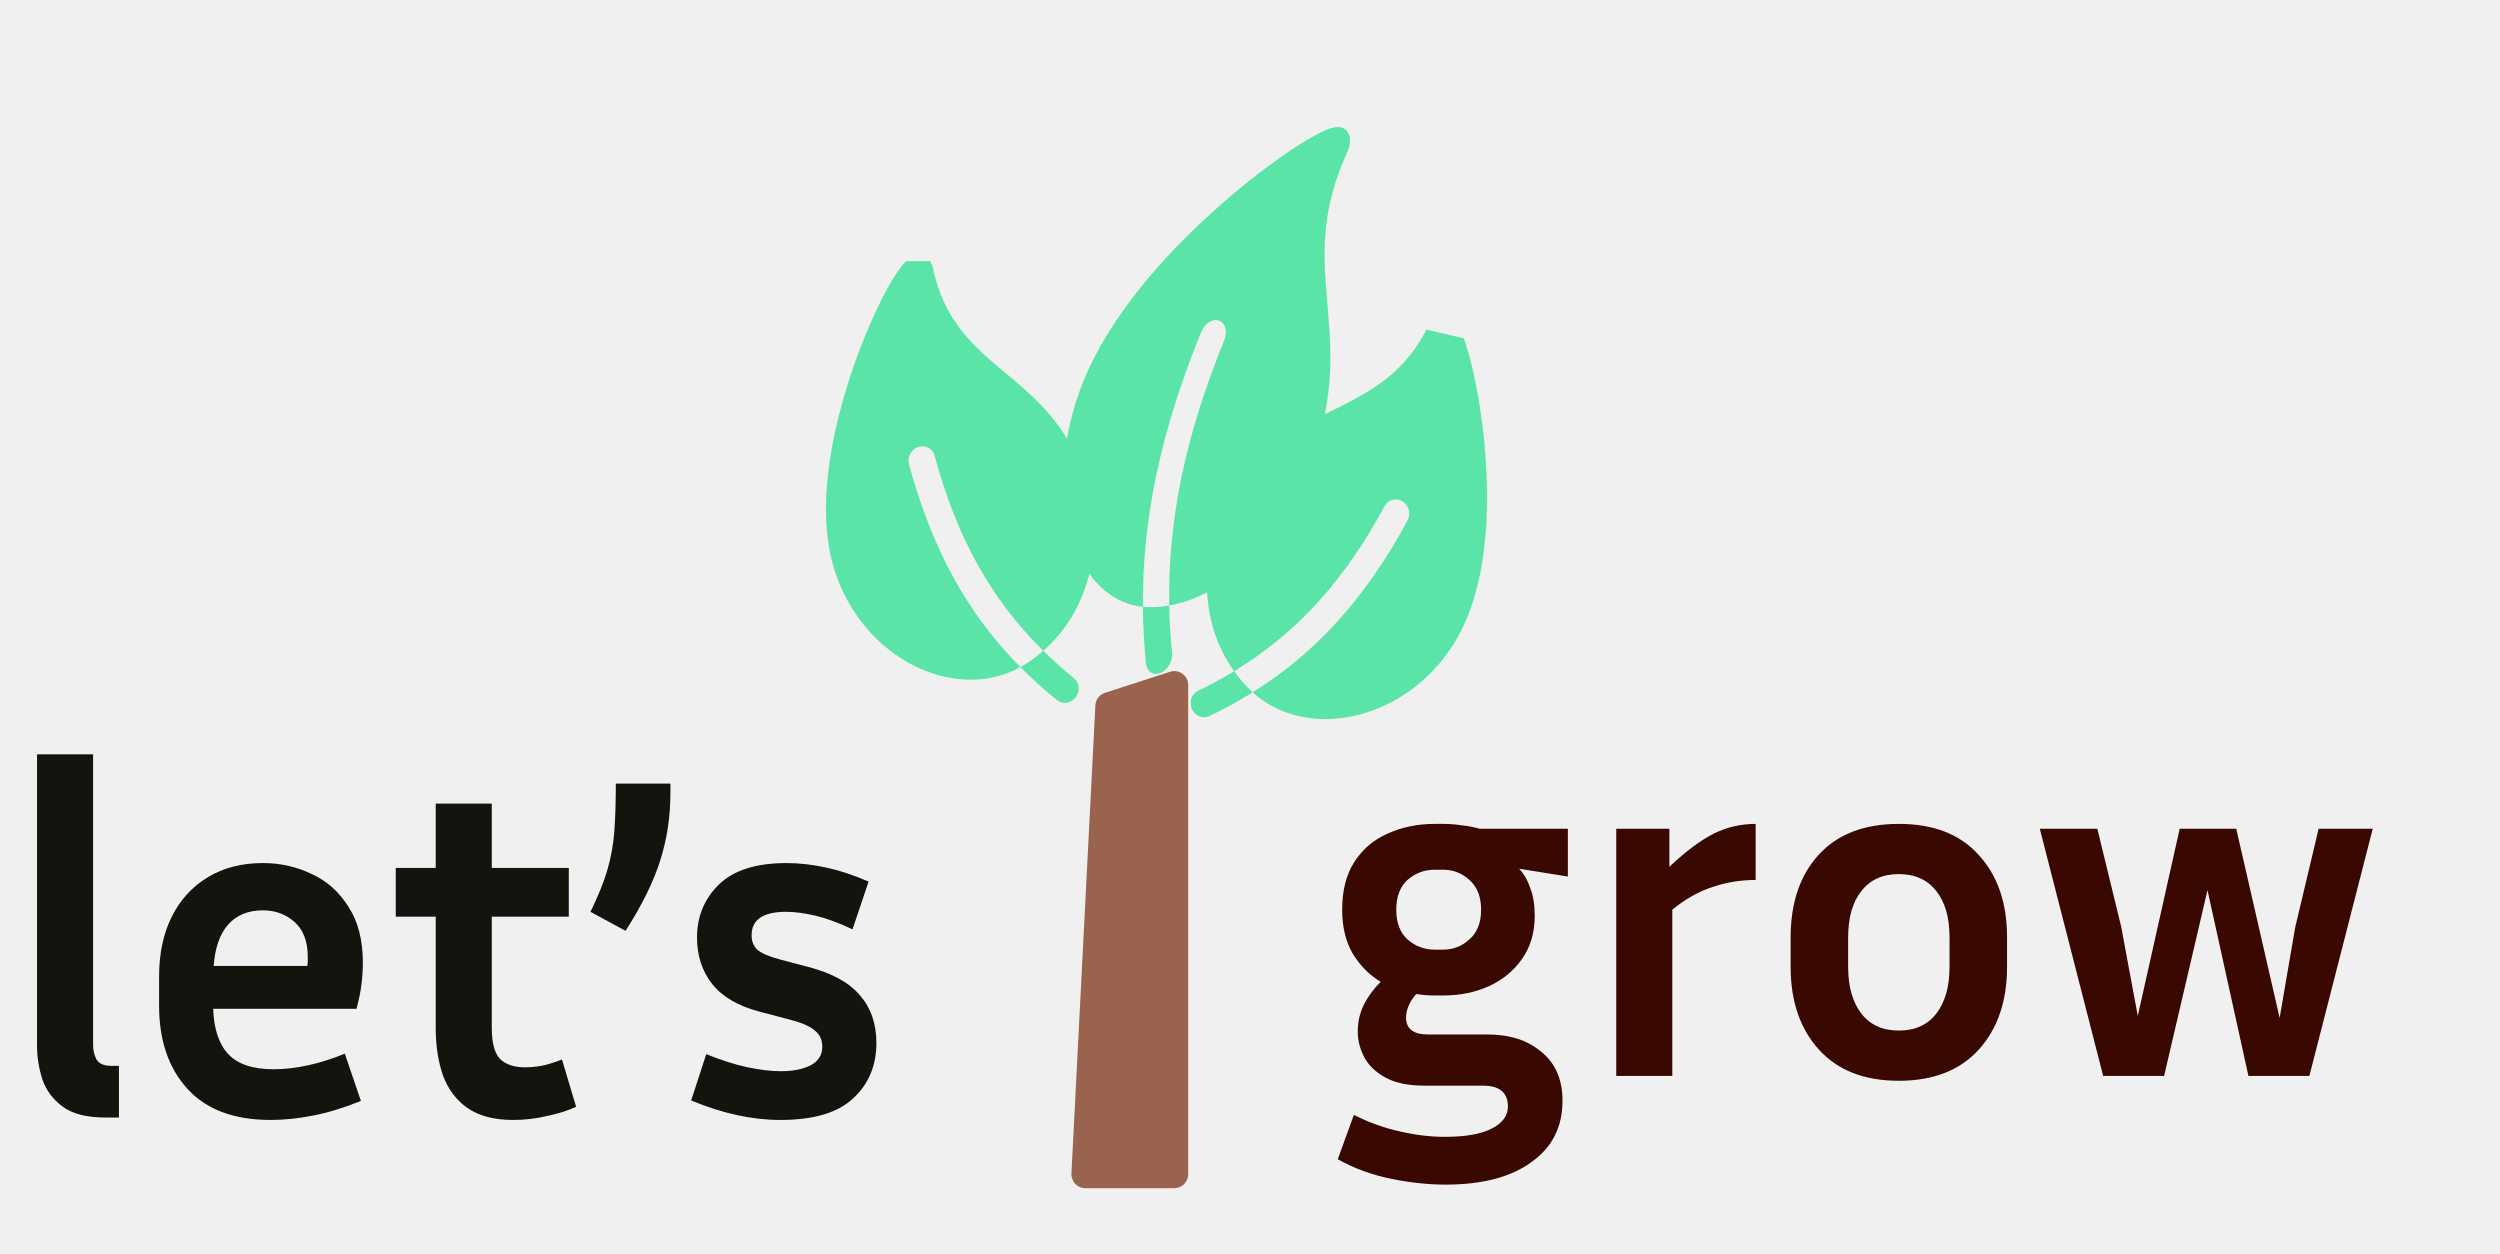
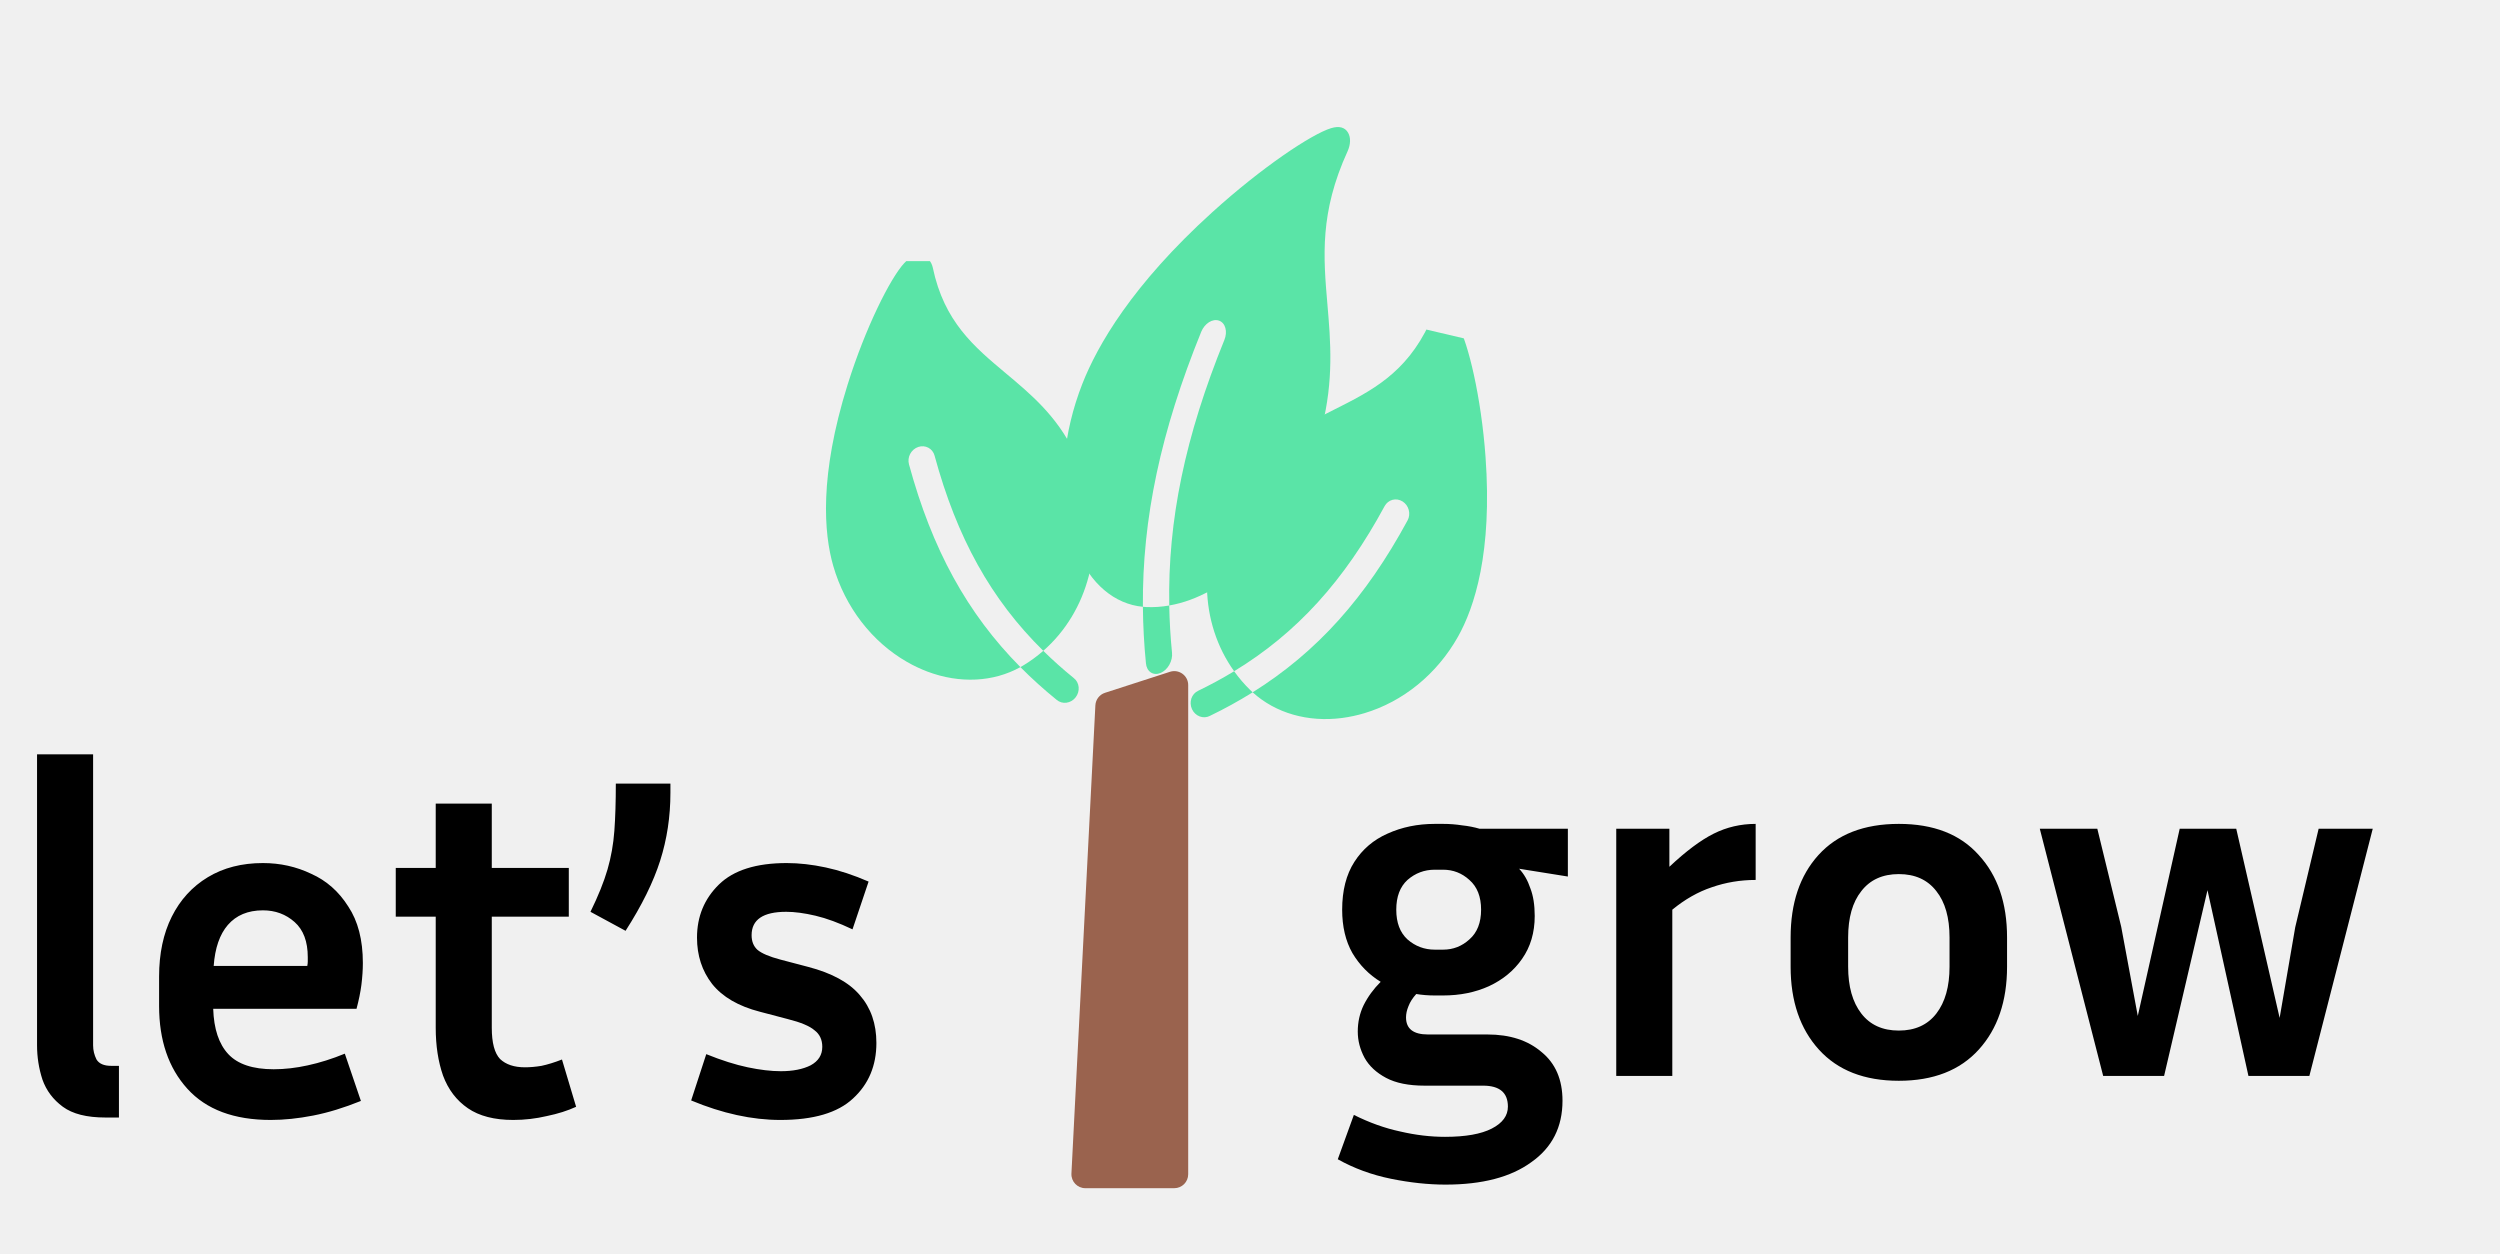
<svg xmlns="http://www.w3.org/2000/svg" width="359" height="180" viewBox="0 0 359 180" fill="none">
  <g clip-path="url(#clip0_2243_68)">
    <path d="M131.862 64.183C132.103 64.101 132.355 64.069 132.603 64.087C132.852 64.106 133.091 64.175 133.309 64.29C133.526 64.406 133.717 64.565 133.871 64.76C134.025 64.955 134.138 65.182 134.204 65.426C137.401 77.208 142.304 86.07 149.815 93.457C152.988 90.682 155.272 86.937 156.368 82.634C157.822 76.925 157.096 70.811 154.271 64.954C151.75 59.726 148.024 56.606 144.418 53.59C139.87 49.783 135.574 46.187 133.949 38.434C133.766 37.575 133.204 36.95 132.436 36.756C131.556 36.539 130.684 36.884 129.84 37.795C127.863 39.927 124.284 47.026 121.722 55.216C117.604 68.374 118.323 76.637 119.651 81.252C121.37 87.213 125.227 92.178 130.242 95.05C131.186 95.593 132.173 96.059 133.193 96.446C137.825 98.192 142.652 97.95 146.528 95.796C138.868 88.07 133.832 78.835 130.527 66.668C130.46 66.423 130.442 66.164 130.473 65.906C130.504 65.649 130.584 65.397 130.708 65.166C130.832 64.935 130.998 64.73 131.196 64.561C131.394 64.392 131.62 64.264 131.862 64.183ZM154.193 97.369C152.642 96.109 151.185 94.809 149.814 93.46C148.931 94.233 147.987 94.925 146.992 95.529C146.84 95.621 146.684 95.71 146.528 95.796C148.182 97.46 149.923 99.031 151.742 100.503C151.933 100.665 152.155 100.784 152.395 100.854C152.636 100.924 152.89 100.943 153.143 100.909C153.395 100.876 153.642 100.791 153.867 100.66C154.093 100.529 154.293 100.354 154.456 100.145C154.62 99.937 154.742 99.699 154.818 99.446C154.893 99.192 154.919 98.929 154.895 98.67C154.87 98.412 154.796 98.163 154.675 97.94C154.555 97.717 154.39 97.522 154.193 97.369Z" fill="#5AE4A7" />
  </g>
  <g clip-path="url(#clip1_2243_68)">
    <path d="M201.398 72.002C201.182 71.867 200.944 71.778 200.698 71.739C200.453 71.7 200.203 71.712 199.965 71.775C199.727 71.838 199.505 71.95 199.31 72.104C199.116 72.259 198.954 72.453 198.833 72.676C193.024 83.413 186.222 90.917 177.22 96.388C174.767 92.96 173.4 88.792 173.319 84.353C173.211 78.463 175.317 72.677 179.408 67.622C183.059 63.11 187.4 60.926 191.601 58.815C196.9 56.151 201.905 53.634 205.262 46.459C205.637 45.665 206.327 45.185 207.119 45.172C208.026 45.162 208.795 45.697 209.408 46.778C210.845 49.306 212.703 57.036 213.322 65.595C214.318 79.346 211.727 87.225 209.376 91.414C206.339 96.823 201.447 100.773 195.908 102.42C194.865 102.732 193.798 102.96 192.716 103.104C187.807 103.742 183.163 102.402 179.884 99.417C189.11 93.65 196.126 85.814 202.129 74.727C202.25 74.503 202.327 74.256 202.356 73.998C202.384 73.74 202.364 73.477 202.296 73.223C202.228 72.97 202.114 72.732 201.96 72.522C201.806 72.313 201.615 72.136 201.398 72.002ZM172.062 99.194C173.861 98.323 175.577 97.391 177.22 96.392C177.902 97.346 178.663 98.236 179.494 99.051C179.62 99.176 179.752 99.298 179.884 99.417C177.893 100.658 175.838 101.79 173.73 102.806C173.508 102.92 173.264 102.985 173.014 102.998C172.764 103.011 172.513 102.971 172.274 102.881C172.036 102.79 171.815 102.651 171.626 102.472C171.436 102.293 171.281 102.077 171.17 101.836C171.059 101.596 170.994 101.336 170.979 101.072C170.964 100.808 170.998 100.546 171.081 100.3C171.164 100.054 171.294 99.829 171.462 99.639C171.63 99.45 171.835 99.298 172.062 99.194Z" fill="#5AE4A7" />
  </g>
-   <path d="M5.32 150.115V108.325H13.37V150.115C13.37 150.815 13.533 151.492 13.86 152.145C14.233 152.752 14.933 153.055 15.96 153.055H17.08V160.475H15.12C12.46 160.475 10.43 159.962 9.03 158.935C7.63 157.908 6.65 156.602 6.09 155.015C5.577 153.428 5.32 151.795 5.32 150.115ZM51.826 158.095C49.399 159.075 47.112 159.775 44.966 160.195C42.819 160.615 40.789 160.825 38.876 160.825C33.602 160.825 29.612 159.332 26.906 156.345C24.199 153.358 22.846 149.392 22.846 144.445V140.245C22.846 136.932 23.452 134.062 24.666 131.635C25.879 129.208 27.606 127.318 29.846 125.965C32.086 124.612 34.722 123.935 37.756 123.935C40.229 123.935 42.539 124.448 44.686 125.475C46.879 126.455 48.652 128.018 50.006 130.165C51.406 132.265 52.106 134.972 52.106 138.285C52.106 139.265 52.036 140.315 51.896 141.435C51.756 142.508 51.522 143.652 51.196 144.865H30.616C30.709 147.758 31.432 149.928 32.786 151.375C34.139 152.822 36.309 153.545 39.296 153.545C40.882 153.545 42.516 153.358 44.196 152.985C45.922 152.612 47.696 152.052 49.516 151.305L51.826 158.095ZM37.756 130.725C35.609 130.725 33.929 131.425 32.716 132.825C31.549 134.178 30.872 136.138 30.686 138.705H44.126C44.172 138.472 44.196 138.262 44.196 138.075C44.196 137.842 44.196 137.632 44.196 137.445C44.196 135.205 43.566 133.525 42.306 132.405C41.046 131.285 39.529 130.725 37.756 130.725ZM82.73 158.935C81.516 159.495 80.116 159.938 78.53 160.265C76.943 160.638 75.333 160.825 73.7 160.825C70.993 160.825 68.823 160.265 67.19 159.145C65.556 158.025 64.366 156.462 63.62 154.455C62.92 152.448 62.57 150.162 62.57 147.595V131.635H56.83V124.635H62.57V115.395H70.62V124.635H81.68V131.635H70.62V147.595C70.62 149.742 71.016 151.235 71.81 152.075C72.65 152.868 73.84 153.265 75.38 153.265C76.126 153.265 76.92 153.195 77.76 153.055C78.646 152.868 79.626 152.565 80.7 152.145L82.73 158.935ZM96.272 112.525V113.855C96.272 117.262 95.782 120.505 94.802 123.585C93.822 126.665 92.165 130.025 89.832 133.665L84.792 130.935C85.912 128.648 86.728 126.618 87.242 124.845C87.755 123.072 88.082 121.228 88.222 119.315C88.362 117.402 88.432 115.138 88.432 112.525H96.272ZM112.13 153.825C113.857 153.825 115.28 153.545 116.4 152.985C117.52 152.378 118.08 151.492 118.08 150.325C118.08 149.298 117.707 148.505 116.96 147.945C116.26 147.338 114.977 146.802 113.11 146.335L109.12 145.285C106.04 144.492 103.753 143.162 102.26 141.295C100.813 139.428 100.09 137.212 100.09 134.645C100.09 131.612 101.14 129.068 103.24 127.015C105.34 124.962 108.583 123.935 112.97 123.935C114.743 123.935 116.61 124.145 118.57 124.565C120.53 124.985 122.583 125.662 124.73 126.595L122.42 133.455C120.46 132.522 118.687 131.868 117.1 131.495C115.513 131.122 114.113 130.935 112.9 130.935C109.587 130.935 107.93 132.055 107.93 134.295C107.93 135.182 108.21 135.882 108.77 136.395C109.377 136.908 110.473 137.375 112.06 137.795L116.05 138.845C119.457 139.732 121.93 141.085 123.47 142.905C125.057 144.725 125.85 147.012 125.85 149.765C125.85 153.032 124.73 155.692 122.49 157.745C120.297 159.798 116.82 160.825 112.06 160.825C108 160.825 103.73 159.892 99.25 158.025L101.42 151.375C103.613 152.262 105.597 152.892 107.37 153.265C109.143 153.638 110.73 153.825 112.13 153.825Z" fill="#12140D" />
+   <path d="M5.32 150.115V108.325H13.37V150.115C13.37 150.815 13.533 151.492 13.86 152.145C14.233 152.752 14.933 153.055 15.96 153.055H17.08V160.475H15.12C12.46 160.475 10.43 159.962 9.03 158.935C7.63 157.908 6.65 156.602 6.09 155.015C5.577 153.428 5.32 151.795 5.32 150.115ZM51.826 158.095C49.399 159.075 47.112 159.775 44.966 160.195C42.819 160.615 40.789 160.825 38.876 160.825C33.602 160.825 29.612 159.332 26.906 156.345C24.199 153.358 22.846 149.392 22.846 144.445V140.245C22.846 136.932 23.452 134.062 24.666 131.635C25.879 129.208 27.606 127.318 29.846 125.965C32.086 124.612 34.722 123.935 37.756 123.935C40.229 123.935 42.539 124.448 44.686 125.475C46.879 126.455 48.652 128.018 50.006 130.165C51.406 132.265 52.106 134.972 52.106 138.285C52.106 139.265 52.036 140.315 51.896 141.435C51.756 142.508 51.522 143.652 51.196 144.865H30.616C30.709 147.758 31.432 149.928 32.786 151.375C34.139 152.822 36.309 153.545 39.296 153.545C40.882 153.545 42.516 153.358 44.196 152.985C45.922 152.612 47.696 152.052 49.516 151.305L51.826 158.095ZM37.756 130.725C35.609 130.725 33.929 131.425 32.716 132.825C31.549 134.178 30.872 136.138 30.686 138.705H44.126C44.172 138.472 44.196 138.262 44.196 138.075C44.196 137.842 44.196 137.632 44.196 137.445C44.196 135.205 43.566 133.525 42.306 132.405C41.046 131.285 39.529 130.725 37.756 130.725ZM82.73 158.935C81.516 159.495 80.116 159.938 78.53 160.265C76.943 160.638 75.333 160.825 73.7 160.825C70.993 160.825 68.823 160.265 67.19 159.145C65.556 158.025 64.366 156.462 63.62 154.455C62.92 152.448 62.57 150.162 62.57 147.595V131.635H56.83V124.635H62.57V115.395H70.62V124.635H81.68V131.635H70.62V147.595C70.62 149.742 71.016 151.235 71.81 152.075C72.65 152.868 73.84 153.265 75.38 153.265C76.126 153.265 76.92 153.195 77.76 153.055C78.646 152.868 79.626 152.565 80.7 152.145L82.73 158.935ZM96.272 112.525V113.855C96.272 117.262 95.782 120.505 94.802 123.585C93.822 126.665 92.165 130.025 89.832 133.665L84.792 130.935C85.912 128.648 86.728 126.618 87.242 124.845C87.755 123.072 88.082 121.228 88.222 119.315C88.362 117.402 88.432 115.138 88.432 112.525H96.272ZM112.13 153.825C113.857 153.825 115.28 153.545 116.4 152.985C117.52 152.378 118.08 151.492 118.08 150.325C118.08 149.298 117.707 148.505 116.96 147.945C116.26 147.338 114.977 146.802 113.11 146.335L109.12 145.285C106.04 144.492 103.753 143.162 102.26 141.295C100.813 139.428 100.09 137.212 100.09 134.645C100.09 131.612 101.14 129.068 103.24 127.015C105.34 124.962 108.583 123.935 112.97 123.935C114.743 123.935 116.61 124.145 118.57 124.565C120.53 124.985 122.583 125.662 124.73 126.595L122.42 133.455C120.46 132.522 118.687 131.868 117.1 131.495C115.513 131.122 114.113 130.935 112.9 130.935C109.587 130.935 107.93 132.055 107.93 134.295C107.93 135.182 108.21 135.882 108.77 136.395C109.377 136.908 110.473 137.375 112.06 137.795L116.05 138.845C119.457 139.732 121.93 141.085 123.47 142.905C125.057 144.725 125.85 147.012 125.85 149.765C125.85 153.032 124.73 155.692 122.49 157.745C120.297 159.798 116.82 160.825 112.06 160.825C108 160.825 103.73 159.892 99.25 158.025L101.42 151.375C103.613 152.262 105.597 152.892 107.37 153.265C109.143 153.638 110.73 153.825 112.13 153.825Z" fill="black" />
  <path d="M157.296 101.288C157.338 100.459 157.888 99.742 158.678 99.487L168.01 96.47C169.302 96.053 170.625 97.016 170.625 98.373V168.625C170.625 169.73 169.73 170.625 168.625 170.625H155.855C154.71 170.625 153.799 169.666 153.857 168.523L157.296 101.288Z" fill="#9A634E" />
-   <path d="M224.375 158.07C224.375 161.85 222.882 164.79 219.895 166.89C216.955 169.037 212.848 170.11 207.575 170.11C205.102 170.11 202.488 169.83 199.735 169.27C196.982 168.71 194.438 167.777 192.105 166.47L194.415 160.1C196.655 161.22 198.872 162.013 201.065 162.48C203.258 162.993 205.405 163.25 207.505 163.25C210.445 163.25 212.685 162.853 214.225 162.06C215.765 161.267 216.535 160.217 216.535 158.91C216.535 156.903 215.345 155.9 212.965 155.9H204.565C202.278 155.9 200.435 155.527 199.035 154.78C197.635 154.033 196.608 153.077 195.955 151.91C195.302 150.697 194.975 149.437 194.975 148.13C194.975 146.777 195.255 145.517 195.815 144.35C196.422 143.137 197.238 142.017 198.265 140.99C196.585 139.963 195.232 138.587 194.205 136.86C193.225 135.133 192.735 133.057 192.735 130.63C192.735 127.877 193.318 125.59 194.485 123.77C195.652 121.95 197.238 120.597 199.245 119.71C201.298 118.777 203.562 118.31 206.035 118.31H207.225C208.158 118.31 209.068 118.38 209.955 118.52C210.842 118.613 211.682 118.777 212.475 119.01H225.145V125.87L218.145 124.75C218.845 125.497 219.382 126.43 219.755 127.55C220.175 128.623 220.385 129.953 220.385 131.54C220.385 133.92 219.778 135.973 218.565 137.7C217.398 139.38 215.812 140.687 213.805 141.62C211.845 142.507 209.652 142.95 207.225 142.95H206.035C205.102 142.95 204.215 142.88 203.375 142.74C202.862 143.3 202.488 143.883 202.255 144.49C202.022 145.05 201.905 145.587 201.905 146.1C201.905 147.733 202.955 148.55 205.055 148.55H213.595C216.815 148.55 219.405 149.39 221.365 151.07C223.372 152.703 224.375 155.037 224.375 158.07ZM207.225 136.37C208.672 136.37 209.932 135.88 211.005 134.9C212.125 133.92 212.685 132.497 212.685 130.63C212.685 128.763 212.125 127.34 211.005 126.36C209.932 125.38 208.672 124.89 207.225 124.89H206.035C204.542 124.89 203.235 125.38 202.115 126.36C201.042 127.34 200.505 128.763 200.505 130.63C200.505 132.497 201.042 133.92 202.115 134.9C203.235 135.88 204.542 136.37 206.035 136.37H207.225ZM252.113 126.36C249.919 126.36 247.819 126.71 245.813 127.41C243.853 128.063 241.963 129.137 240.143 130.63V154.5H232.093V119.01H239.723V124.47C242.103 122.23 244.226 120.643 246.093 119.71C247.959 118.777 249.966 118.31 252.113 118.31V126.36ZM288.213 134.62V138.82C288.213 143.767 286.859 147.733 284.153 150.72C281.446 153.707 277.619 155.2 272.673 155.2C267.726 155.2 263.899 153.707 261.193 150.72C258.486 147.733 257.133 143.767 257.133 138.82V134.62C257.133 129.673 258.463 125.73 261.123 122.79C263.829 119.803 267.679 118.31 272.673 118.31C277.666 118.31 281.493 119.803 284.153 122.79C286.859 125.73 288.213 129.673 288.213 134.62ZM279.953 134.62C279.953 131.773 279.323 129.557 278.063 127.97C276.803 126.337 275.006 125.52 272.673 125.52C270.339 125.52 268.543 126.337 267.283 127.97C266.023 129.557 265.393 131.773 265.393 134.62V138.82C265.393 141.667 266.023 143.907 267.283 145.54C268.543 147.173 270.339 147.99 272.673 147.99C275.006 147.99 276.803 147.173 278.063 145.54C279.323 143.907 279.953 141.667 279.953 138.82V134.62ZM340.725 119.01L331.625 154.5H322.875L316.995 127.83L310.765 154.5H302.015L292.915 119.01H301.175L304.605 133.08L306.985 145.89L313.005 119.01H321.125L327.355 146.17L329.595 133.15L332.955 119.01H340.725Z" fill="#390800" />
+   <path d="M224.375 158.07C224.375 161.85 222.882 164.79 219.895 166.89C216.955 169.037 212.848 170.11 207.575 170.11C205.102 170.11 202.488 169.83 199.735 169.27C196.982 168.71 194.438 167.777 192.105 166.47L194.415 160.1C196.655 161.22 198.872 162.013 201.065 162.48C203.258 162.993 205.405 163.25 207.505 163.25C210.445 163.25 212.685 162.853 214.225 162.06C215.765 161.267 216.535 160.217 216.535 158.91C216.535 156.903 215.345 155.9 212.965 155.9H204.565C202.278 155.9 200.435 155.527 199.035 154.78C197.635 154.033 196.608 153.077 195.955 151.91C195.302 150.697 194.975 149.437 194.975 148.13C194.975 146.777 195.255 145.517 195.815 144.35C196.422 143.137 197.238 142.017 198.265 140.99C196.585 139.963 195.232 138.587 194.205 136.86C193.225 135.133 192.735 133.057 192.735 130.63C192.735 127.877 193.318 125.59 194.485 123.77C195.652 121.95 197.238 120.597 199.245 119.71C201.298 118.777 203.562 118.31 206.035 118.31H207.225C208.158 118.31 209.068 118.38 209.955 118.52C210.842 118.613 211.682 118.777 212.475 119.01H225.145V125.87L218.145 124.75C218.845 125.497 219.382 126.43 219.755 127.55C220.175 128.623 220.385 129.953 220.385 131.54C220.385 133.92 219.778 135.973 218.565 137.7C217.398 139.38 215.812 140.687 213.805 141.62C211.845 142.507 209.652 142.95 207.225 142.95H206.035C205.102 142.95 204.215 142.88 203.375 142.74C202.862 143.3 202.488 143.883 202.255 144.49C202.022 145.05 201.905 145.587 201.905 146.1C201.905 147.733 202.955 148.55 205.055 148.55H213.595C216.815 148.55 219.405 149.39 221.365 151.07C223.372 152.703 224.375 155.037 224.375 158.07ZM207.225 136.37C208.672 136.37 209.932 135.88 211.005 134.9C212.125 133.92 212.685 132.497 212.685 130.63C212.685 128.763 212.125 127.34 211.005 126.36C209.932 125.38 208.672 124.89 207.225 124.89H206.035C204.542 124.89 203.235 125.38 202.115 126.36C201.042 127.34 200.505 128.763 200.505 130.63C200.505 132.497 201.042 133.92 202.115 134.9C203.235 135.88 204.542 136.37 206.035 136.37H207.225ZM252.113 126.36C249.919 126.36 247.819 126.71 245.813 127.41C243.853 128.063 241.963 129.137 240.143 130.63V154.5H232.093V119.01H239.723V124.47C242.103 122.23 244.226 120.643 246.093 119.71C247.959 118.777 249.966 118.31 252.113 118.31V126.36ZM288.213 134.62V138.82C288.213 143.767 286.859 147.733 284.153 150.72C281.446 153.707 277.619 155.2 272.673 155.2C267.726 155.2 263.899 153.707 261.193 150.72C258.486 147.733 257.133 143.767 257.133 138.82V134.62C257.133 129.673 258.463 125.73 261.123 122.79C263.829 119.803 267.679 118.31 272.673 118.31C277.666 118.31 281.493 119.803 284.153 122.79C286.859 125.73 288.213 129.673 288.213 134.62ZM279.953 134.62C279.953 131.773 279.323 129.557 278.063 127.97C276.803 126.337 275.006 125.52 272.673 125.52C270.339 125.52 268.543 126.337 267.283 127.97C266.023 129.557 265.393 131.773 265.393 134.62V138.82C265.393 141.667 266.023 143.907 267.283 145.54C268.543 147.173 270.339 147.99 272.673 147.99C275.006 147.99 276.803 147.173 278.063 145.54C279.323 143.907 279.953 141.667 279.953 138.82V134.62ZM340.725 119.01L331.625 154.5H322.875L316.995 127.83L310.765 154.5H302.015L292.915 119.01H301.175L304.605 133.08L306.985 145.89L313.005 119.01H321.125L327.355 146.17L329.595 133.15L332.955 119.01H340.725Z" fill="black" />
  <g clip-path="url(#clip2_2243_68)">
    <path d="M175.049 46.042C175.267 46.118 175.46 46.25 175.617 46.43C175.774 46.611 175.892 46.836 175.963 47.093C176.035 47.35 176.06 47.634 176.035 47.928C176.011 48.223 175.938 48.523 175.822 48.81C170.202 62.645 167.678 74.681 167.906 86.948C171.904 86.251 175.939 84.008 179.533 80.432C184.301 75.688 187.853 69.117 189.805 61.434C191.547 54.575 191.073 49.033 190.614 43.672C190.034 36.908 189.487 30.519 193.511 21.727C193.955 20.751 193.985 19.761 193.591 19.067C193.135 18.276 192.313 18.051 191.135 18.409C188.377 19.245 181.241 23.989 174.075 30.483C162.561 40.916 157.583 49.625 155.433 55.095C152.659 62.161 152.001 69.629 153.518 75.764C153.802 76.922 154.165 78.031 154.603 79.082C156.604 83.846 160.053 86.755 164.119 87.136C164.013 74.433 166.694 61.937 172.494 47.649C172.611 47.361 172.77 47.091 172.962 46.854C173.154 46.617 173.374 46.419 173.612 46.269C173.849 46.12 174.098 46.023 174.345 45.984C174.591 45.945 174.831 45.965 175.049 46.042ZM168.299 93.706C168.076 91.438 167.944 89.191 167.903 86.951C166.79 87.145 165.689 87.219 164.611 87.172C164.447 87.165 164.282 87.152 164.119 87.136C164.145 89.874 164.291 92.577 164.556 95.232C164.579 95.518 164.651 95.782 164.768 96.008C164.886 96.235 165.047 96.419 165.241 96.551C165.435 96.683 165.659 96.759 165.9 96.775C166.14 96.792 166.392 96.748 166.642 96.647C166.891 96.545 167.132 96.388 167.351 96.184C167.57 95.981 167.762 95.735 167.917 95.461C168.071 95.188 168.184 94.891 168.25 94.59C168.316 94.289 168.332 93.988 168.299 93.706Z" fill="#5AE4A7" />
  </g>
  <defs>
    <clipPath id="clip0_2243_68">
      <rect width="60" height="63.75" fill="white" transform="translate(112.5 37.5)" />
    </clipPath>
    <clipPath id="clip1_2243_68">
      <rect width="60" height="63.75" fill="white" transform="matrix(-0.973438 -0.228952 -0.228952 0.973438 227.751 52.7151)" />
    </clipPath>
    <clipPath id="clip2_2243_68">
      <rect width="60.786" height="91" fill="white" transform="translate(181.875) rotate(37.225)" />
    </clipPath>
  </defs>
</svg>
